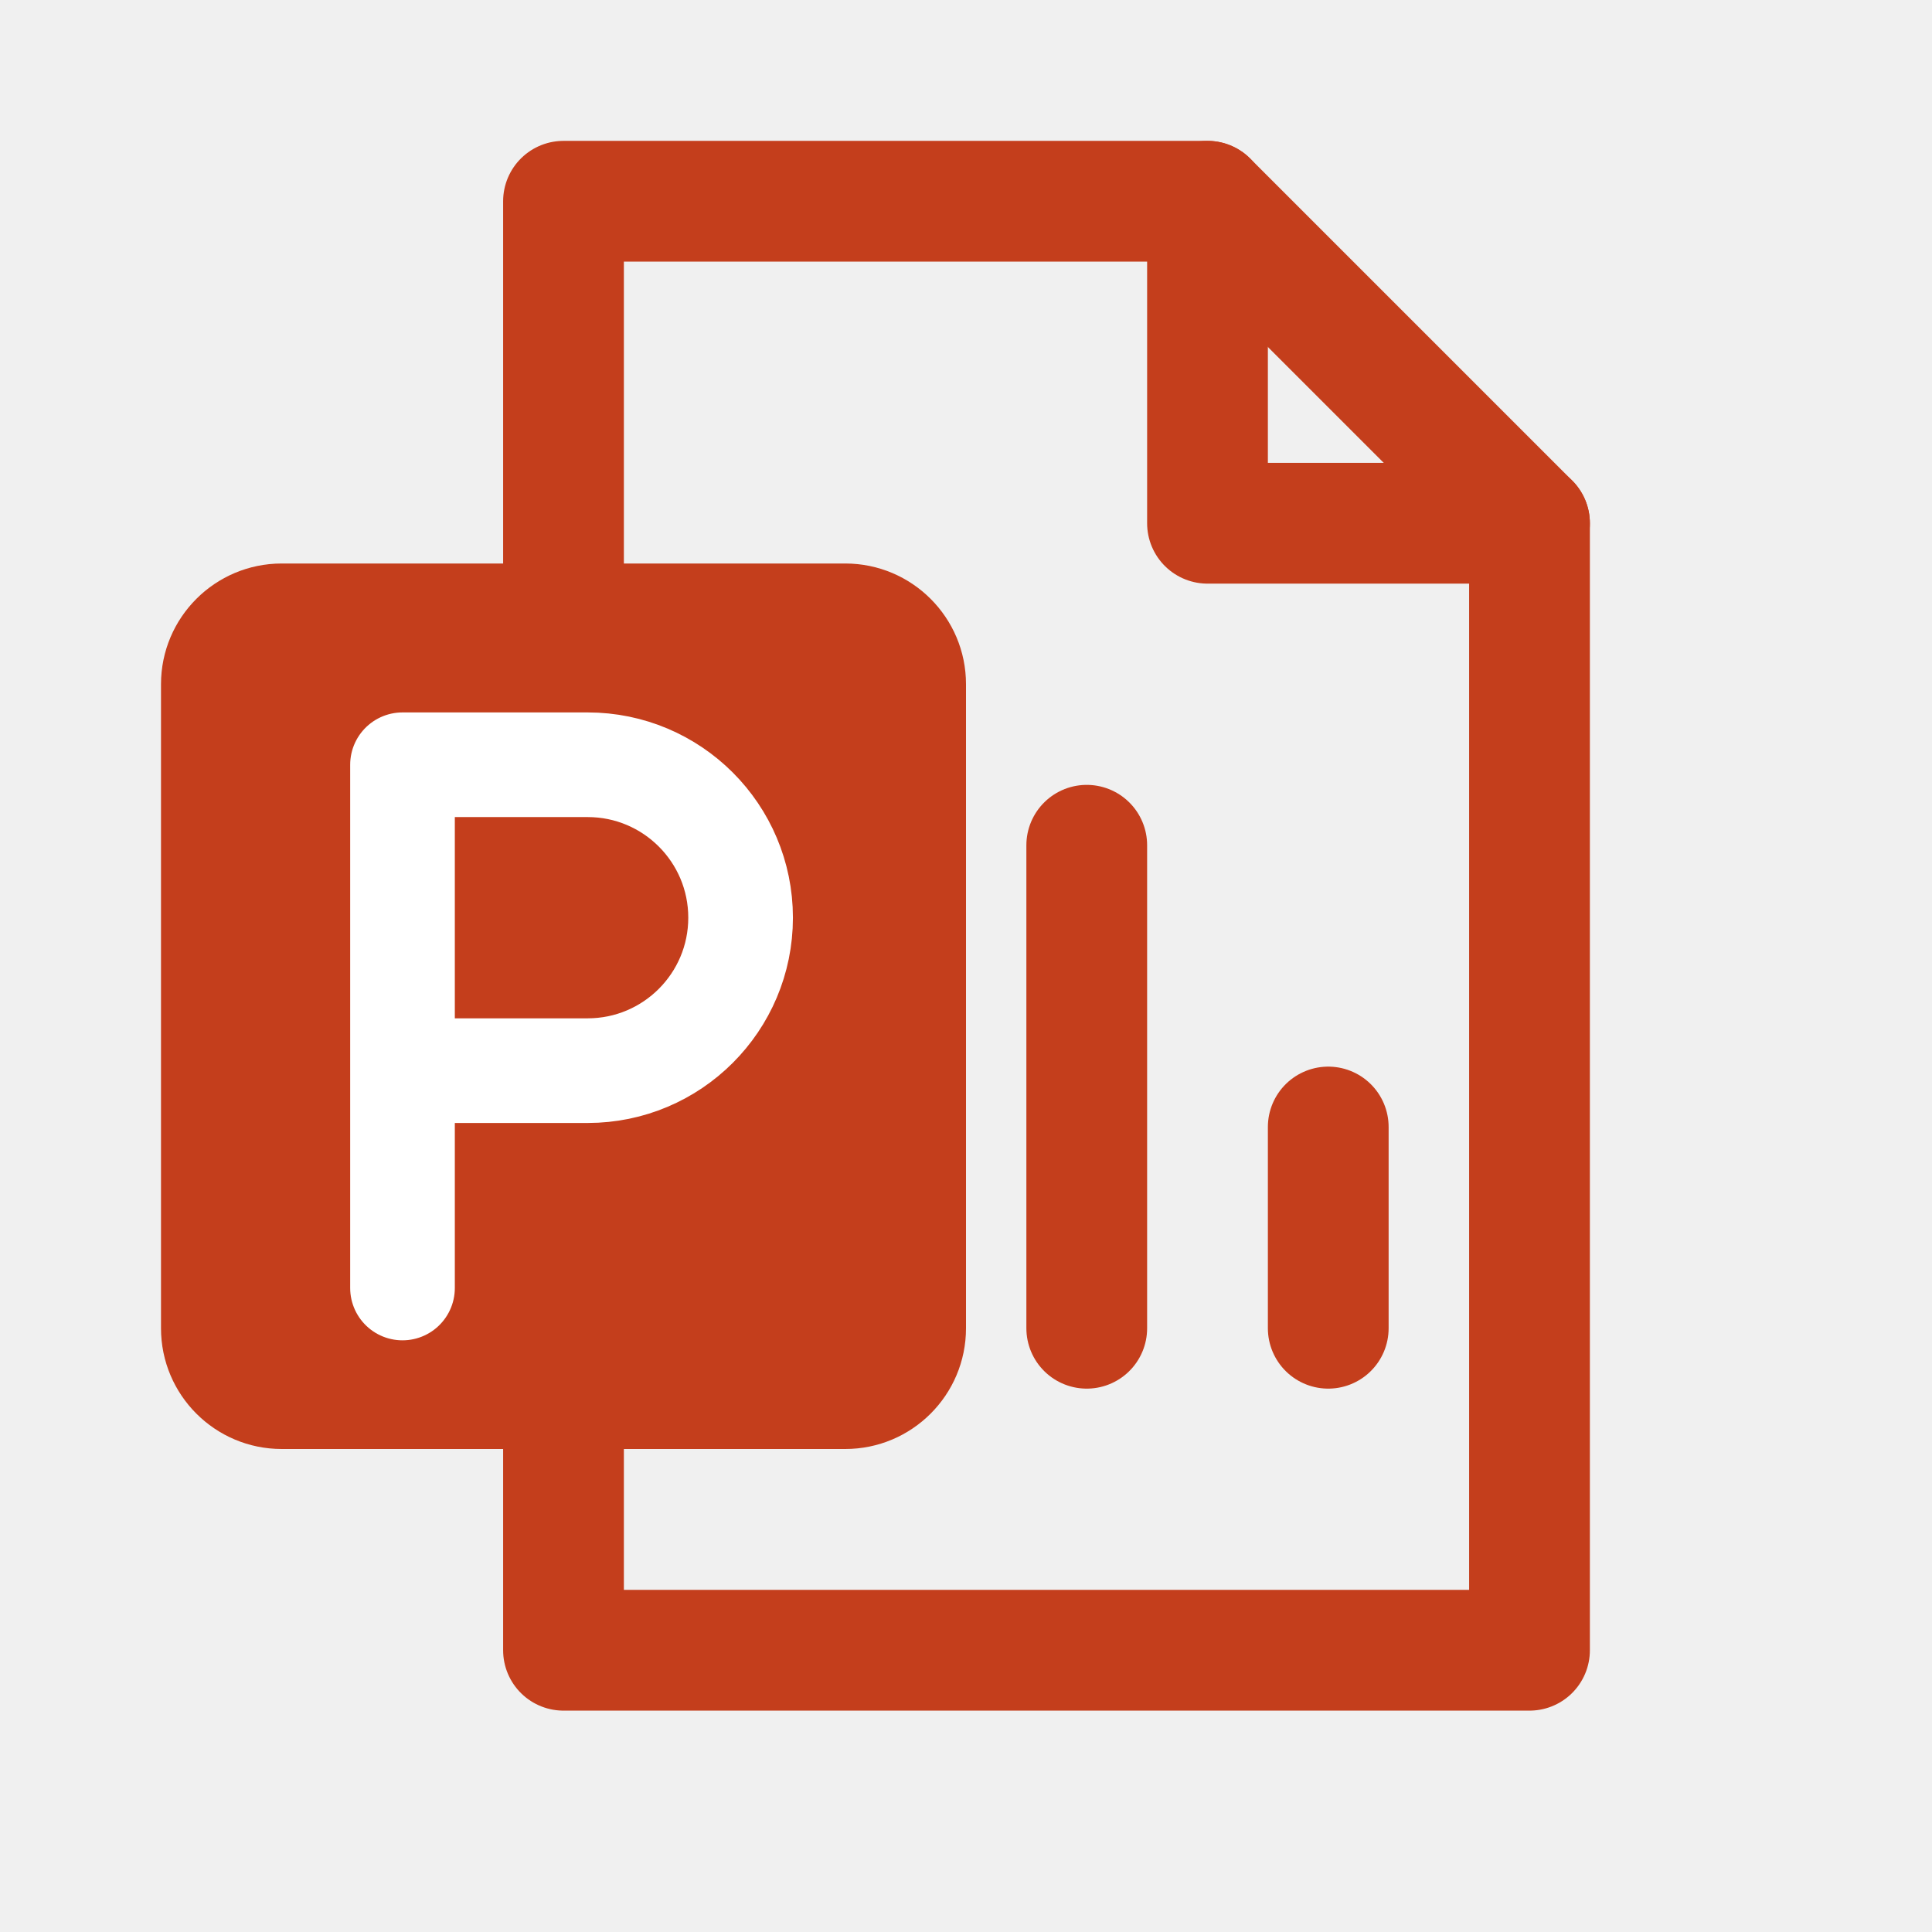
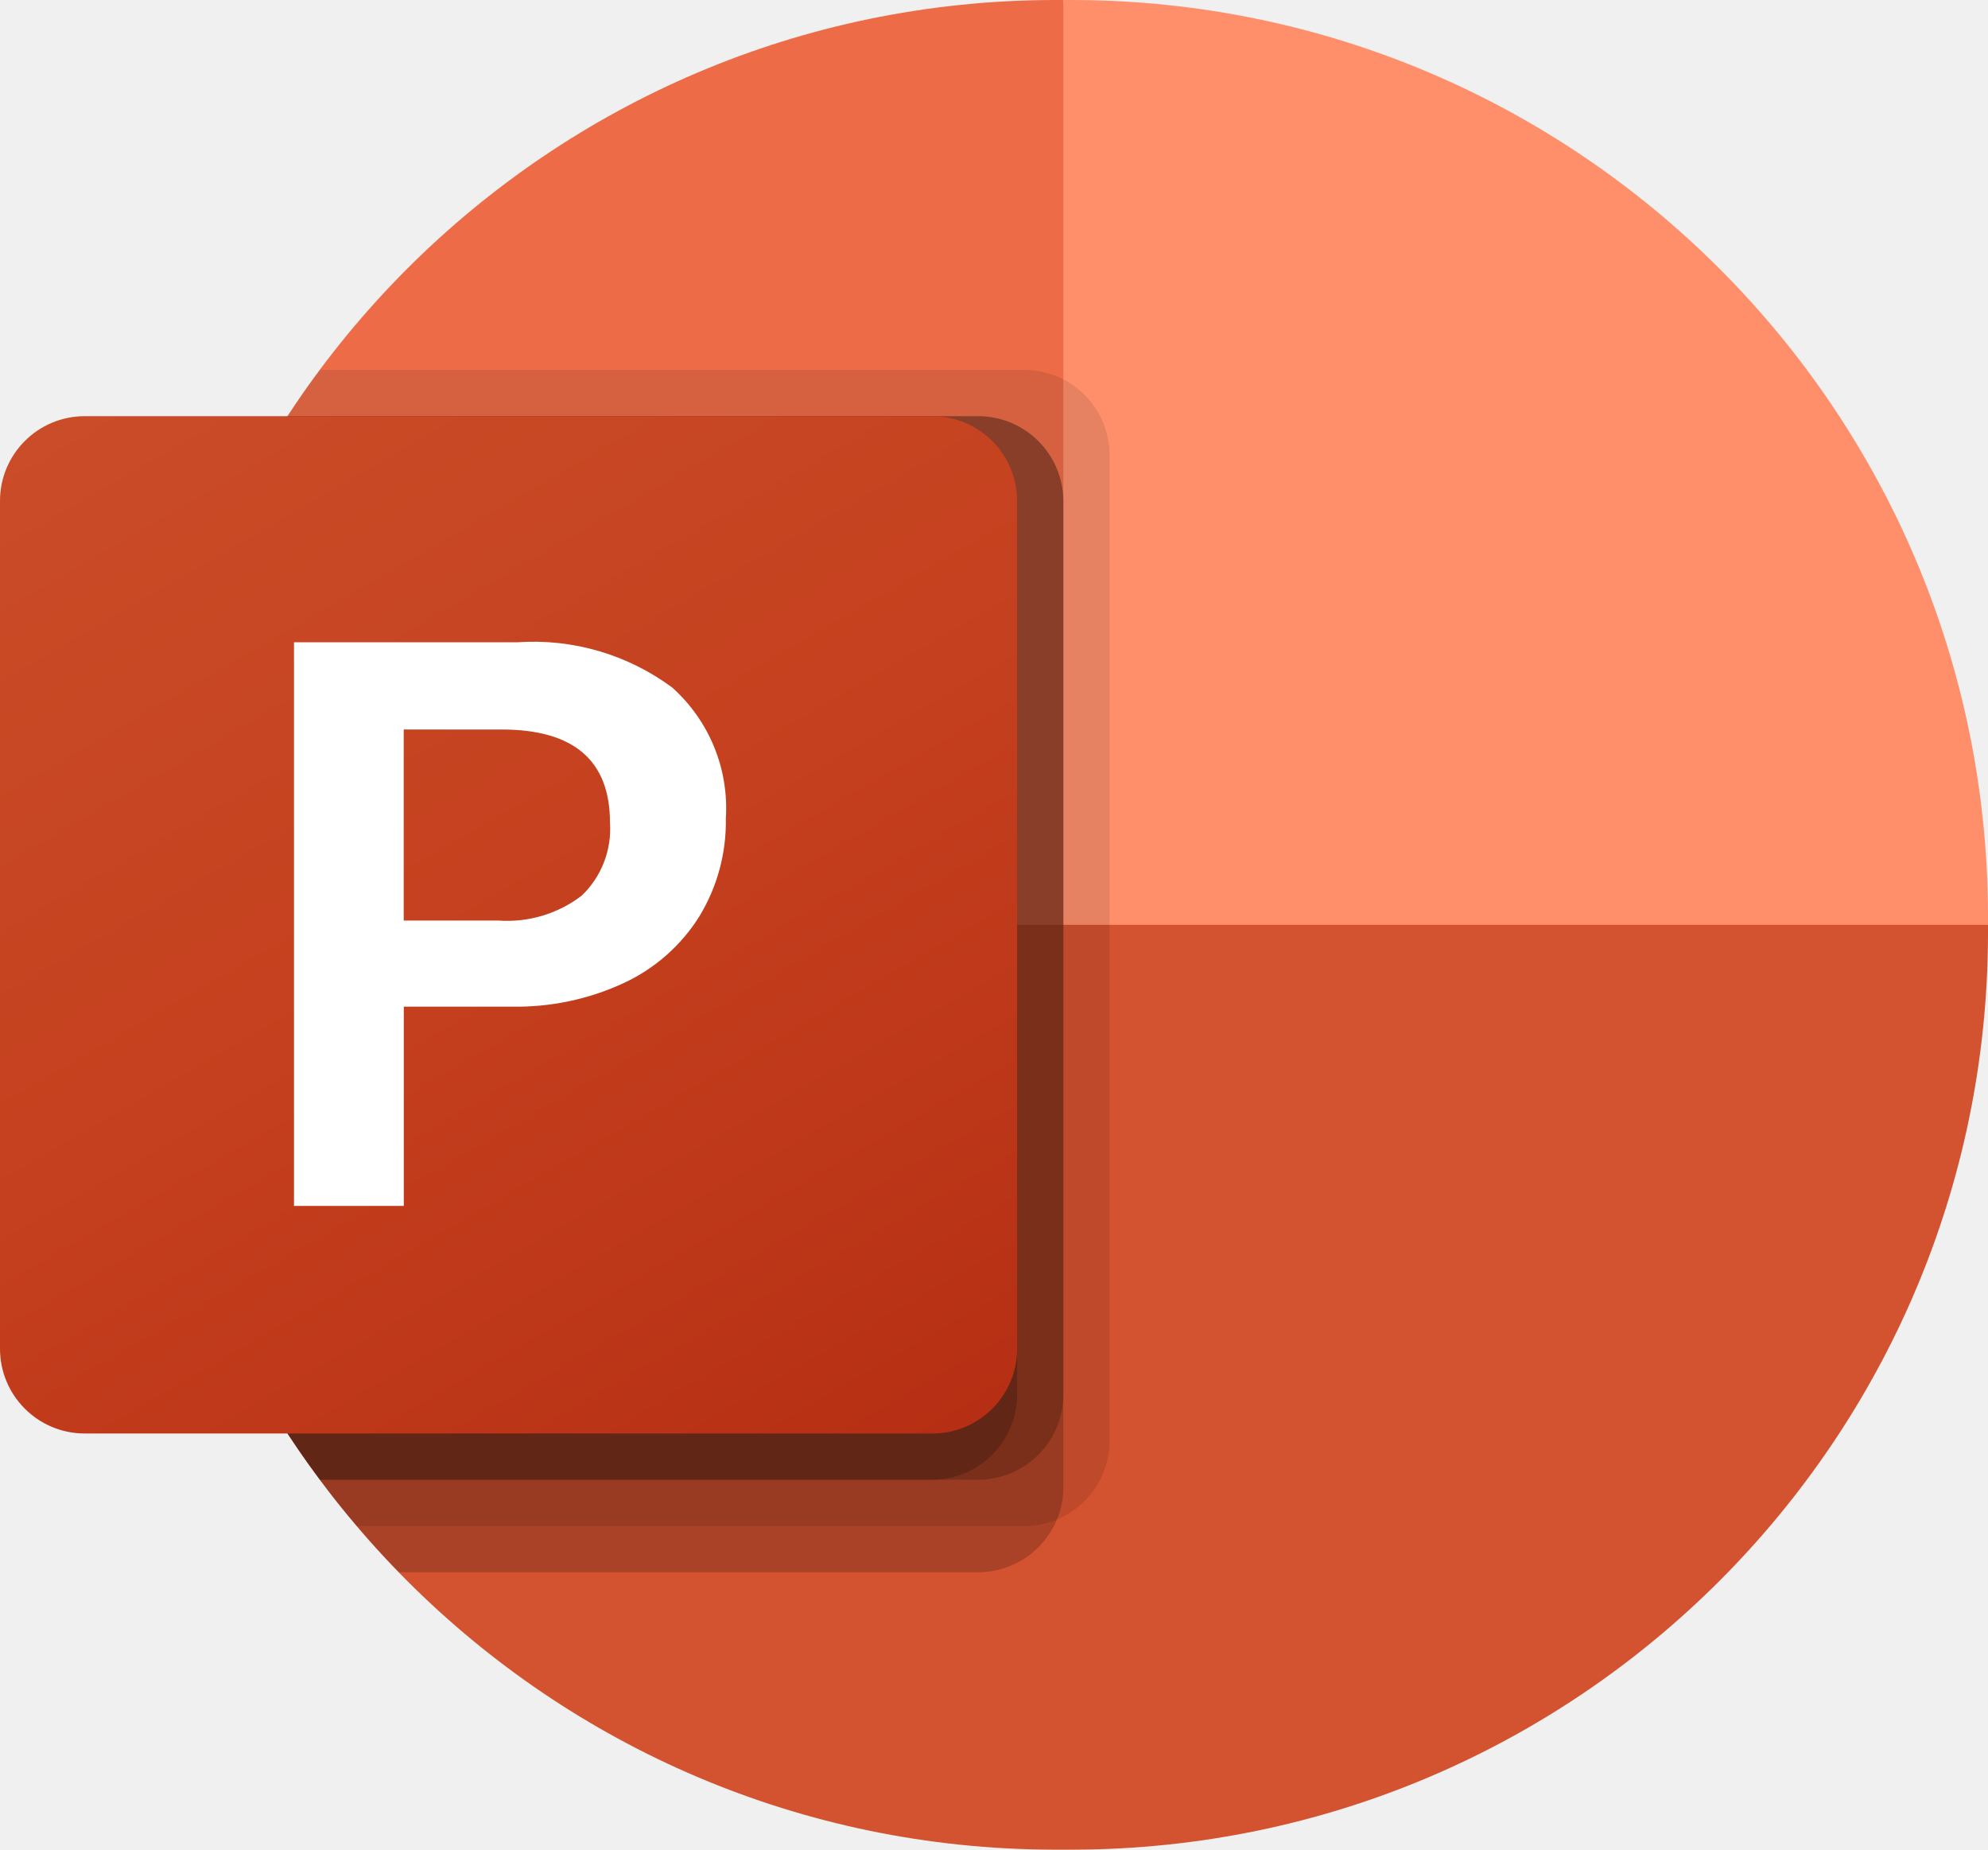
- <svg xmlns="http://www.w3.org/2000/svg" viewBox="0 0 24 24" fill="none">
-   <path d="M7 2.5h8l4 4v14H7z" stroke="#c43e1c" stroke-width="1.5" stroke-linejoin="round" />
-   <path d="M15 2.5v4h4M10.5 12.5v4M13.5 10.5v6M16.5 14v2.5" stroke="#c43e1c" stroke-width="1.5" stroke-linecap="round" stroke-linejoin="round" />
-   <rect x="2" y="7" width="10" height="11" rx="1.5" fill="#c43e1c" />
-   <path d="M5 16V9.5h2.3a1.9 1.9 0 0 1 0 3.8H5" stroke="white" stroke-width="1.3" stroke-linecap="round" stroke-linejoin="round" />
+ <svg xmlns="http://www.w3.org/2000/svg" viewBox="0 0 1919.95 1786">
+   <path fill="#ED6C47" d="M1160.9,982.3L1026.95,0h-10.002C529.872,1.422,135.372,395.922,133.95,882.998V893L1160.9,982.3z" />
+   <path fill="#FF8F6B" d="M1036.952,0h-10.002v893l446.5,178.6l446.5-178.6v-10.002C1918.528,395.922,1524.028,1.422,1036.952,0z" />
+   <path fill="#D35230" d="M1919.95,893v9.823c-1.398,487.185-395.992,881.779-883.177,883.177h-19.646 c-487.185-1.398-881.779-395.992-883.177-883.177V893H1919.95z" />
+   <path opacity="0.1" enable-background="new " d="M1071.6,438.909v952.831c-0.222,33.109-20.286,62.852-50.901,75.458 c-9.748,4.123-20.224,6.249-30.809,6.251H344.698c-12.502-14.288-24.557-29.469-35.72-44.65 c-113.755-151.749-175.176-336.324-175.028-525.977v-19.646c-0.261-171.062,49.733-338.433,143.773-481.327 c9.823-15.181,20.092-30.362,31.255-44.65h680.912C1034.876,357.54,1071.26,393.924,1071.6,438.909z" />
+   <path opacity="0.2" enable-background="new " d="M1026.95,483.56v952.831c-0.002,10.584-2.128,21.061-6.251,30.808 c-12.606,30.615-42.35,50.679-75.459,50.901H385.329c-14.127-14.342-27.682-29.237-40.632-44.65 c-12.502-14.288-24.557-29.469-35.72-44.65c-113.755-151.749-175.176-336.325-175.028-525.977v-19.646 c-0.261-171.062,49.733-338.433,143.773-481.327H945.24C990.226,402.19,1026.61,438.574,1026.95,483.56z" />
+   <path opacity="0.2" enable-background="new " d="M1026.95,483.56v863.531c-0.34,44.985-36.724,81.369-81.709,81.71H308.978 c-113.755-151.749-175.176-336.325-175.028-525.977v-19.646c-0.261-171.062,49.733-338.433,143.773-481.327H945.24 C990.226,402.19,1026.61,438.574,1026.95,483.56z" />
+   <path opacity="0.2" enable-background="new " d="M982.3,483.56v863.531c-0.34,44.985-36.724,81.369-81.709,81.71H308.978 c-113.755-151.749-175.176-336.325-175.028-525.977v-19.646c-0.261-171.062,49.733-338.433,143.773-481.327h622.867 C945.576,402.19,981.96,438.574,982.3,483.56z" />
+   <linearGradient id="SVGID_1_" gradientUnits="userSpaceOnUse" x1="170.645" y1="1450.101" x2="811.655" y2="339.899" gradientTransform="matrix(1 0 0 -1 0 1788)">
+     <stop offset="0" style="stop-color:#CA4C28" />
+     <stop offset="0.5" style="stop-color:#C5401E" />
+     <stop offset="1" style="stop-color:#B62F14" />
+   </linearGradient>
+   <path fill="url(#SVGID_1_)" d="M81.843,401.85h818.613c45.201,0,81.843,36.643,81.843,81.843v818.613 c0,45.201-36.643,81.844-81.843,81.844H81.843C36.643,1384.15,0,1347.507,0,1302.307V483.693C0,438.493,36.643,401.85,81.843,401.85 z" />
+   <path fill="#FFFFFF" d="M500.08,620.144c53.289-3.596,106.119,11.883,149.042,43.668c35.8,31.961,54.929,78.599,51.883,126.493 c0.585,33.294-8.287,66.071-25.584,94.524c-17.512,27.964-42.742,50.263-72.646,64.207c-34.187,15.9-71.564,23.751-109.259,22.95 H389.973v192.441H283.929V620.144H500.08z M389.884,888.848h91.265c28.933,2.125,57.641-6.438,80.683-24.066 c19.058-18.282,29.047-44.063,27.281-70.413c0-59.98-34.857-89.97-104.57-89.97h-94.658V888.848z" />
</svg>
